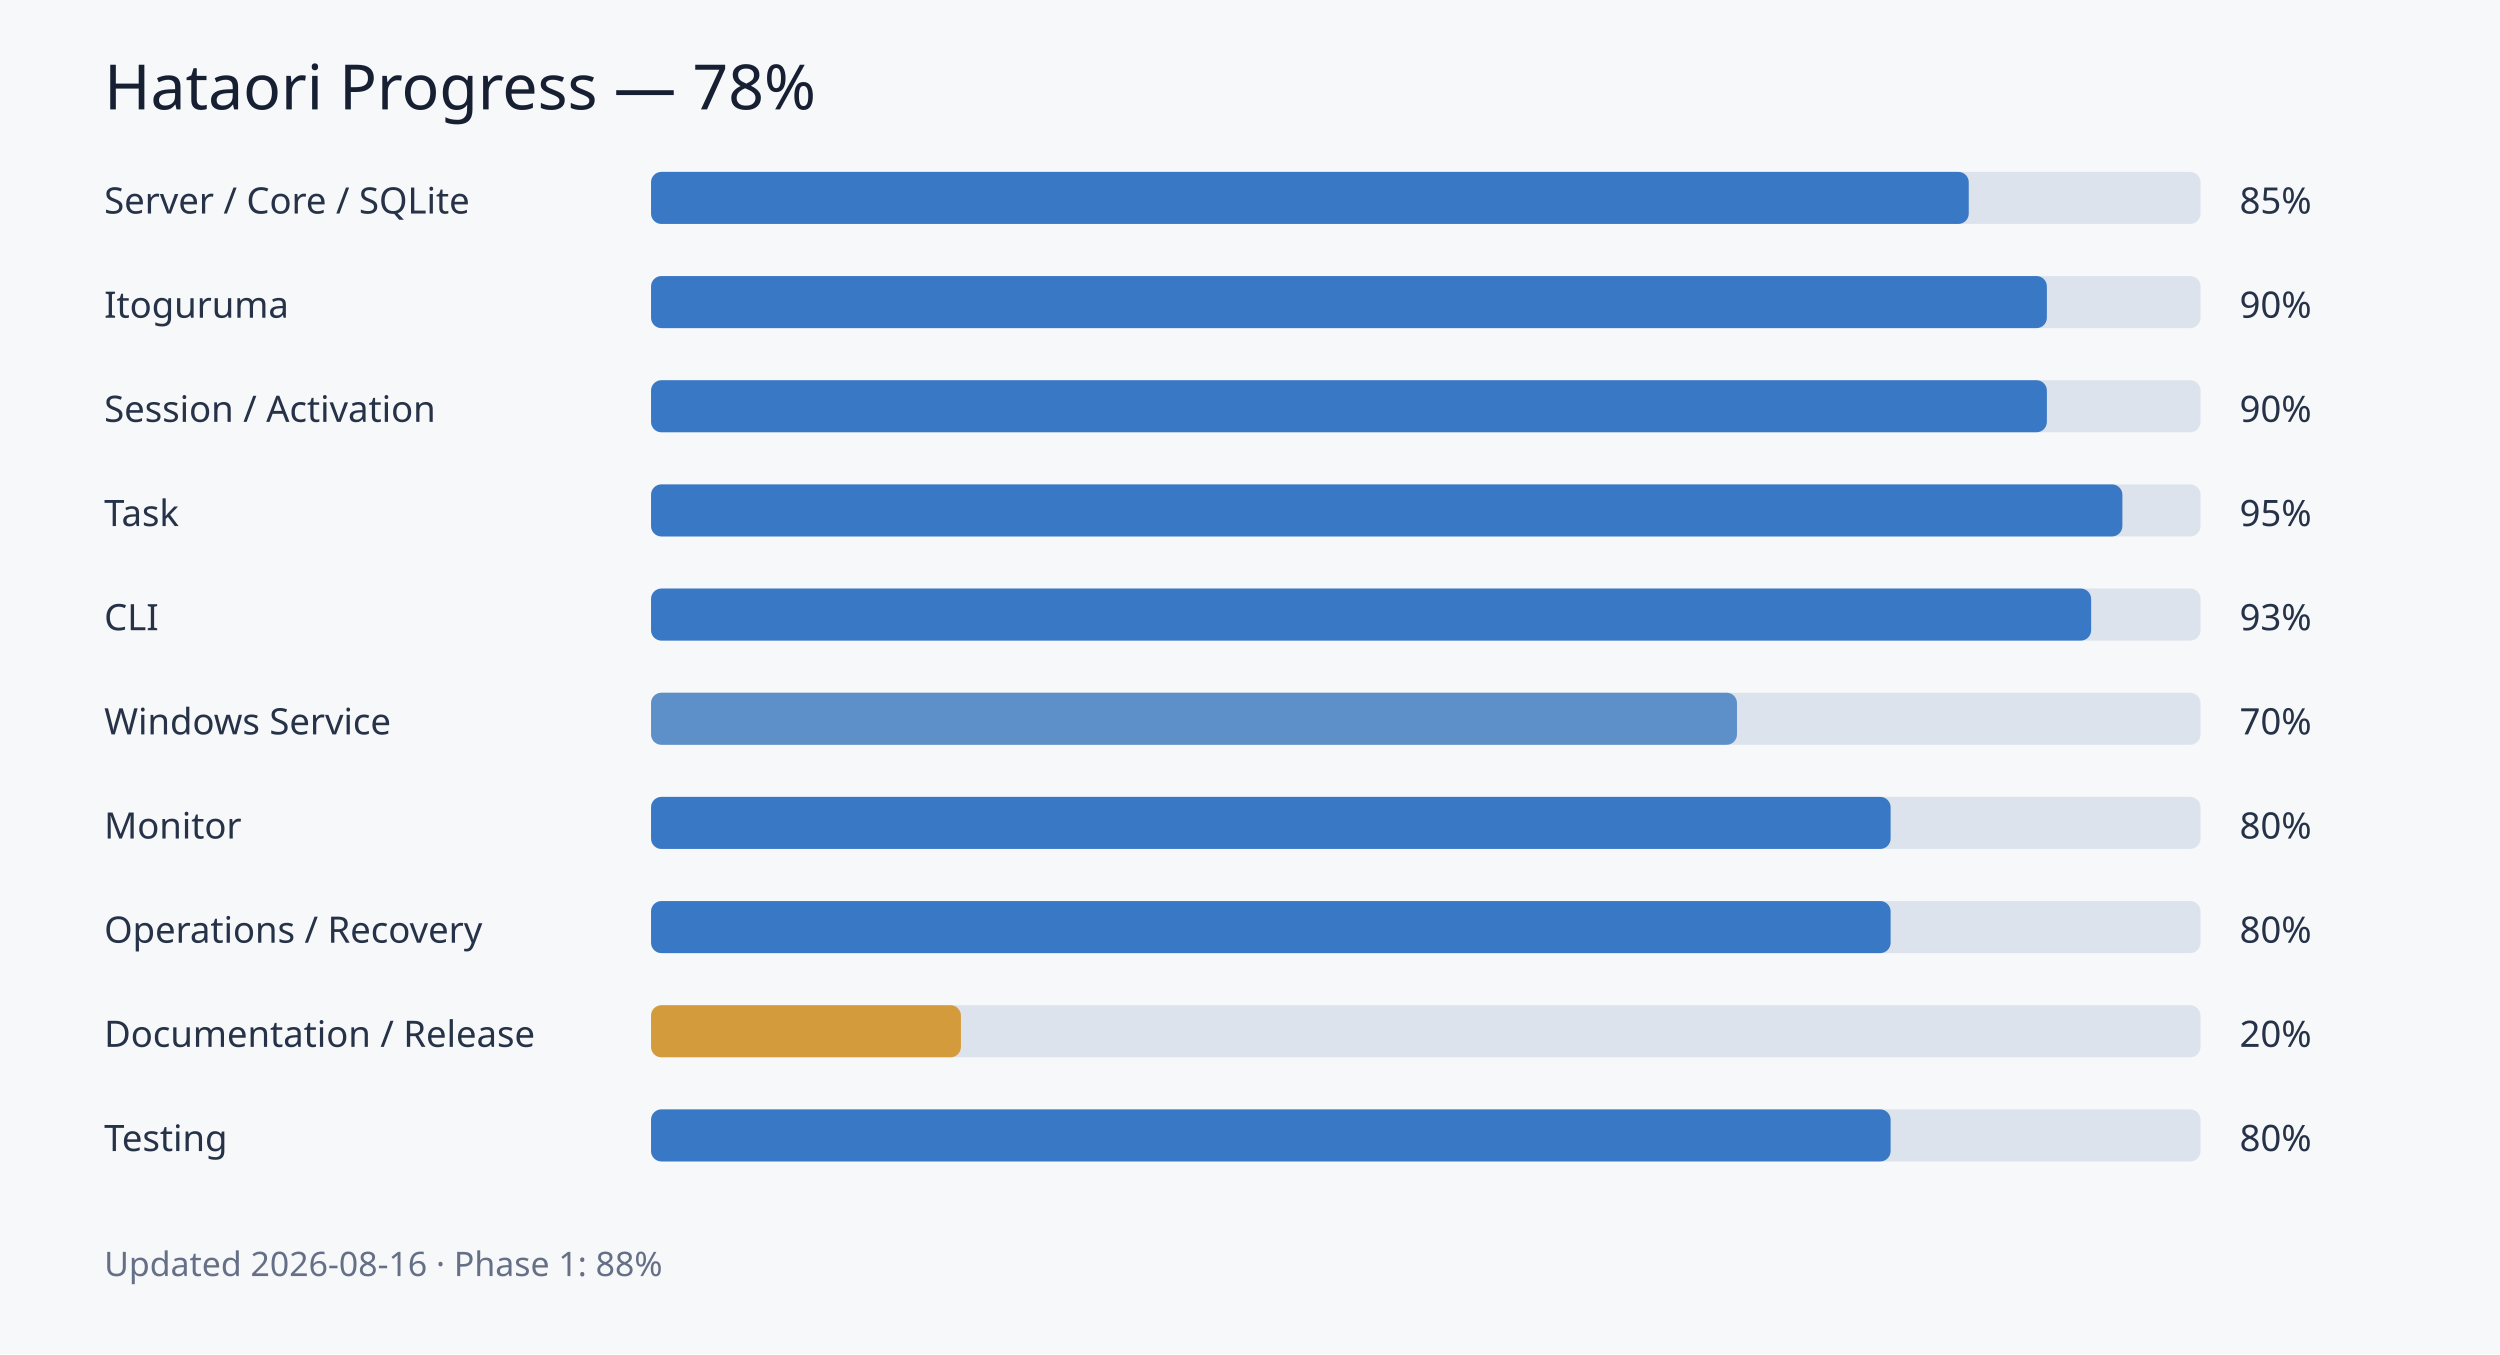
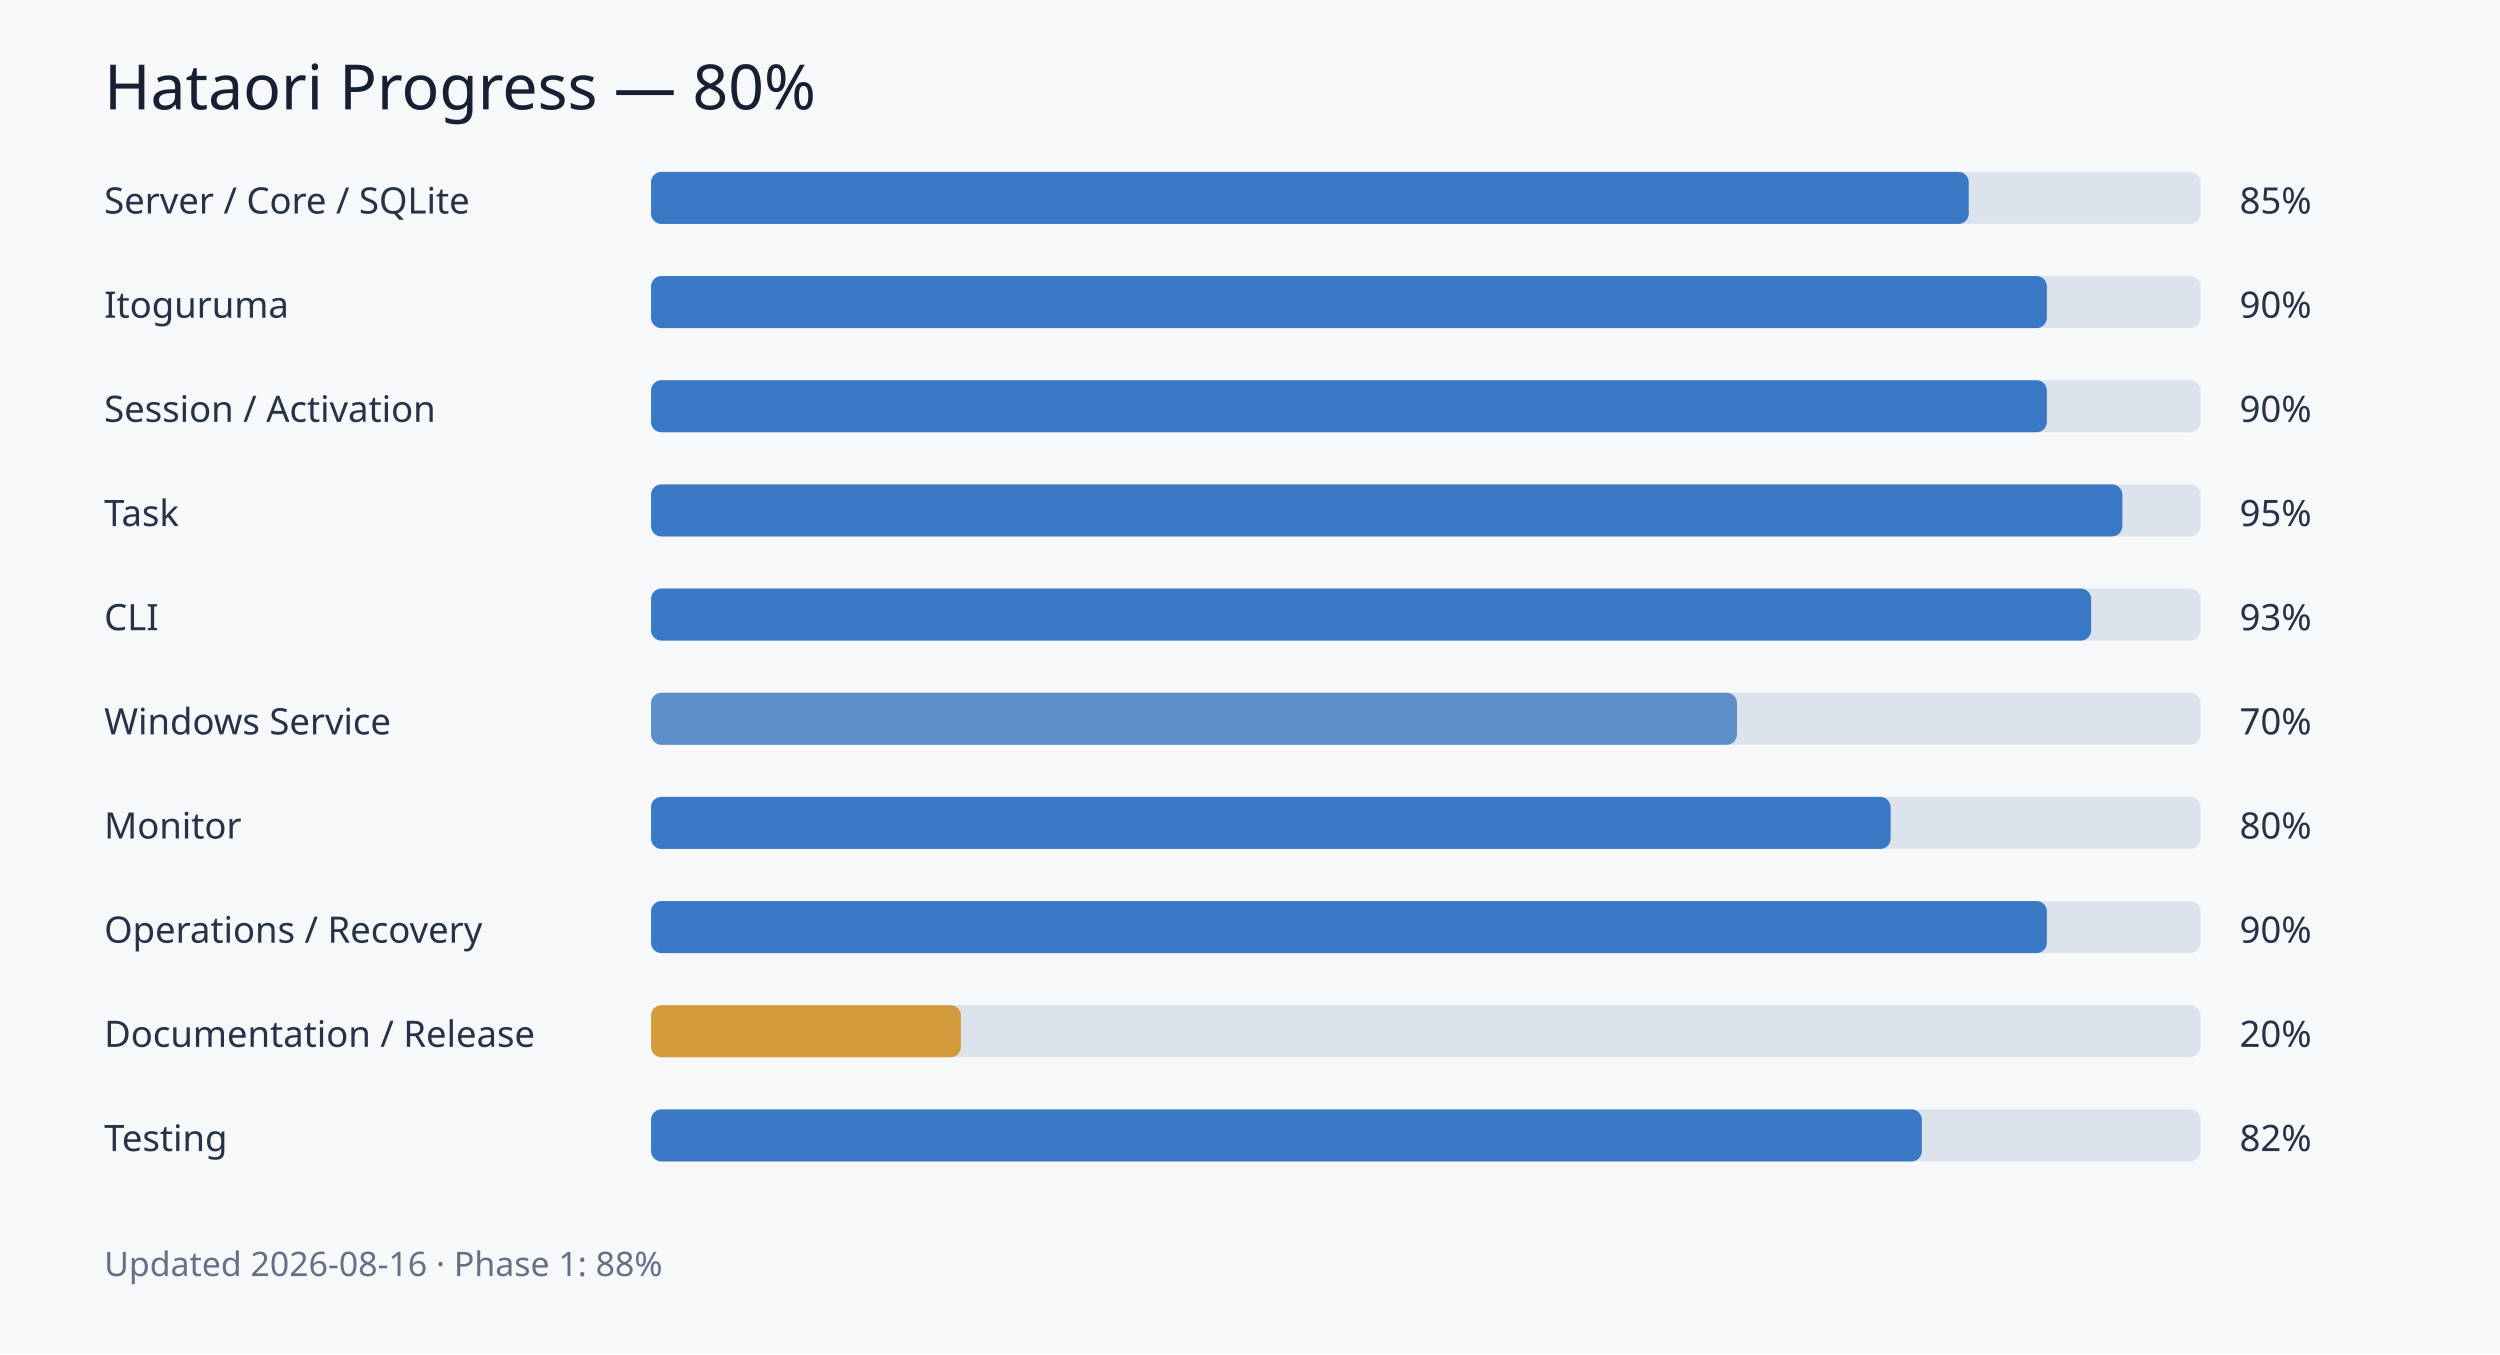
<svg xmlns="http://www.w3.org/2000/svg" width="960" height="520" viewBox="0 0 960 520">
  <rect width="960" height="520" fill="#f7f8fa" />
-   <text x="40" y="42" font-family="Segoe UI, sans-serif" font-size="24" fill="#172033">Hataori Progress — 78%</text>
+   <text x="40" y="42" font-family="Segoe UI, sans-serif" font-size="24" fill="#172033">Hataori Progress — 80%</text>
  <g font-family="Segoe UI, sans-serif" font-size="14" fill="#263247">
    <text x="40" y="82">Server / Core / SQLite</text>
    <rect x="250" y="66" width="595" height="20" rx="4" fill="#dce3ed" />
    <rect x="250" y="66" width="506" height="20" rx="4" fill="#3978c5" />
    <text x="860" y="82">85%</text>
    <text x="40" y="122">Itoguruma</text>
    <rect x="250" y="106" width="595" height="20" rx="4" fill="#dce3ed" />
    <rect x="250" y="106" width="536" height="20" rx="4" fill="#3978c5" />
    <text x="860" y="122">90%</text>
    <text x="40" y="162">Session / Activation</text>
    <rect x="250" y="146" width="595" height="20" rx="4" fill="#dce3ed" />
    <rect x="250" y="146" width="536" height="20" rx="4" fill="#3978c5" />
    <text x="860" y="162">90%</text>
    <text x="40" y="202">Task</text>
    <rect x="250" y="186" width="595" height="20" rx="4" fill="#dce3ed" />
    <rect x="250" y="186" width="565" height="20" rx="4" fill="#3978c5" />
    <text x="860" y="202">95%</text>
    <text x="40" y="242">CLI</text>
    <rect x="250" y="226" width="595" height="20" rx="4" fill="#dce3ed" />
    <rect x="250" y="226" width="553" height="20" rx="4" fill="#3978c5" />
    <text x="860" y="242">93%</text>
    <text x="40" y="282">Windows Service</text>
    <rect x="250" y="266" width="595" height="20" rx="4" fill="#dce3ed" />
    <rect x="250" y="266" width="417" height="20" rx="4" fill="#5d8fc8" />
    <text x="860" y="282">70%</text>
    <text x="40" y="322">Monitor</text>
    <rect x="250" y="306" width="595" height="20" rx="4" fill="#dce3ed" />
    <rect x="250" y="306" width="476" height="20" rx="4" fill="#3978c5" />
    <text x="860" y="322">80%</text>
    <text x="40" y="362">Operations / Recovery</text>
    <rect x="250" y="346" width="595" height="20" rx="4" fill="#dce3ed" />
-     <rect x="250" y="346" width="476" height="20" rx="4" fill="#3978c5" />
-     <text x="860" y="362">80%</text>
+     <rect x="250" y="346" width="536" height="20" rx="4" fill="#3978c5" />
+     <text x="860" y="362">90%</text>
    <text x="40" y="402">Documentation / Release</text>
    <rect x="250" y="386" width="595" height="20" rx="4" fill="#dce3ed" />
    <rect x="250" y="386" width="119" height="20" rx="4" fill="#d39b3b" />
    <text x="860" y="402">20%</text>
    <text x="40" y="442">Testing</text>
    <rect x="250" y="426" width="595" height="20" rx="4" fill="#dce3ed" />
-     <rect x="250" y="426" width="476" height="20" rx="4" fill="#3978c5" />
-     <text x="860" y="442">80%</text>
+     <rect x="250" y="426" width="488" height="20" rx="4" fill="#3978c5" />
+     <text x="860" y="442">82%</text>
  </g>
  <text x="40" y="490" font-family="Segoe UI, sans-serif" font-size="13" fill="#657087">Updated 2026-08-16 · Phase 1: 88%</text>
</svg>
